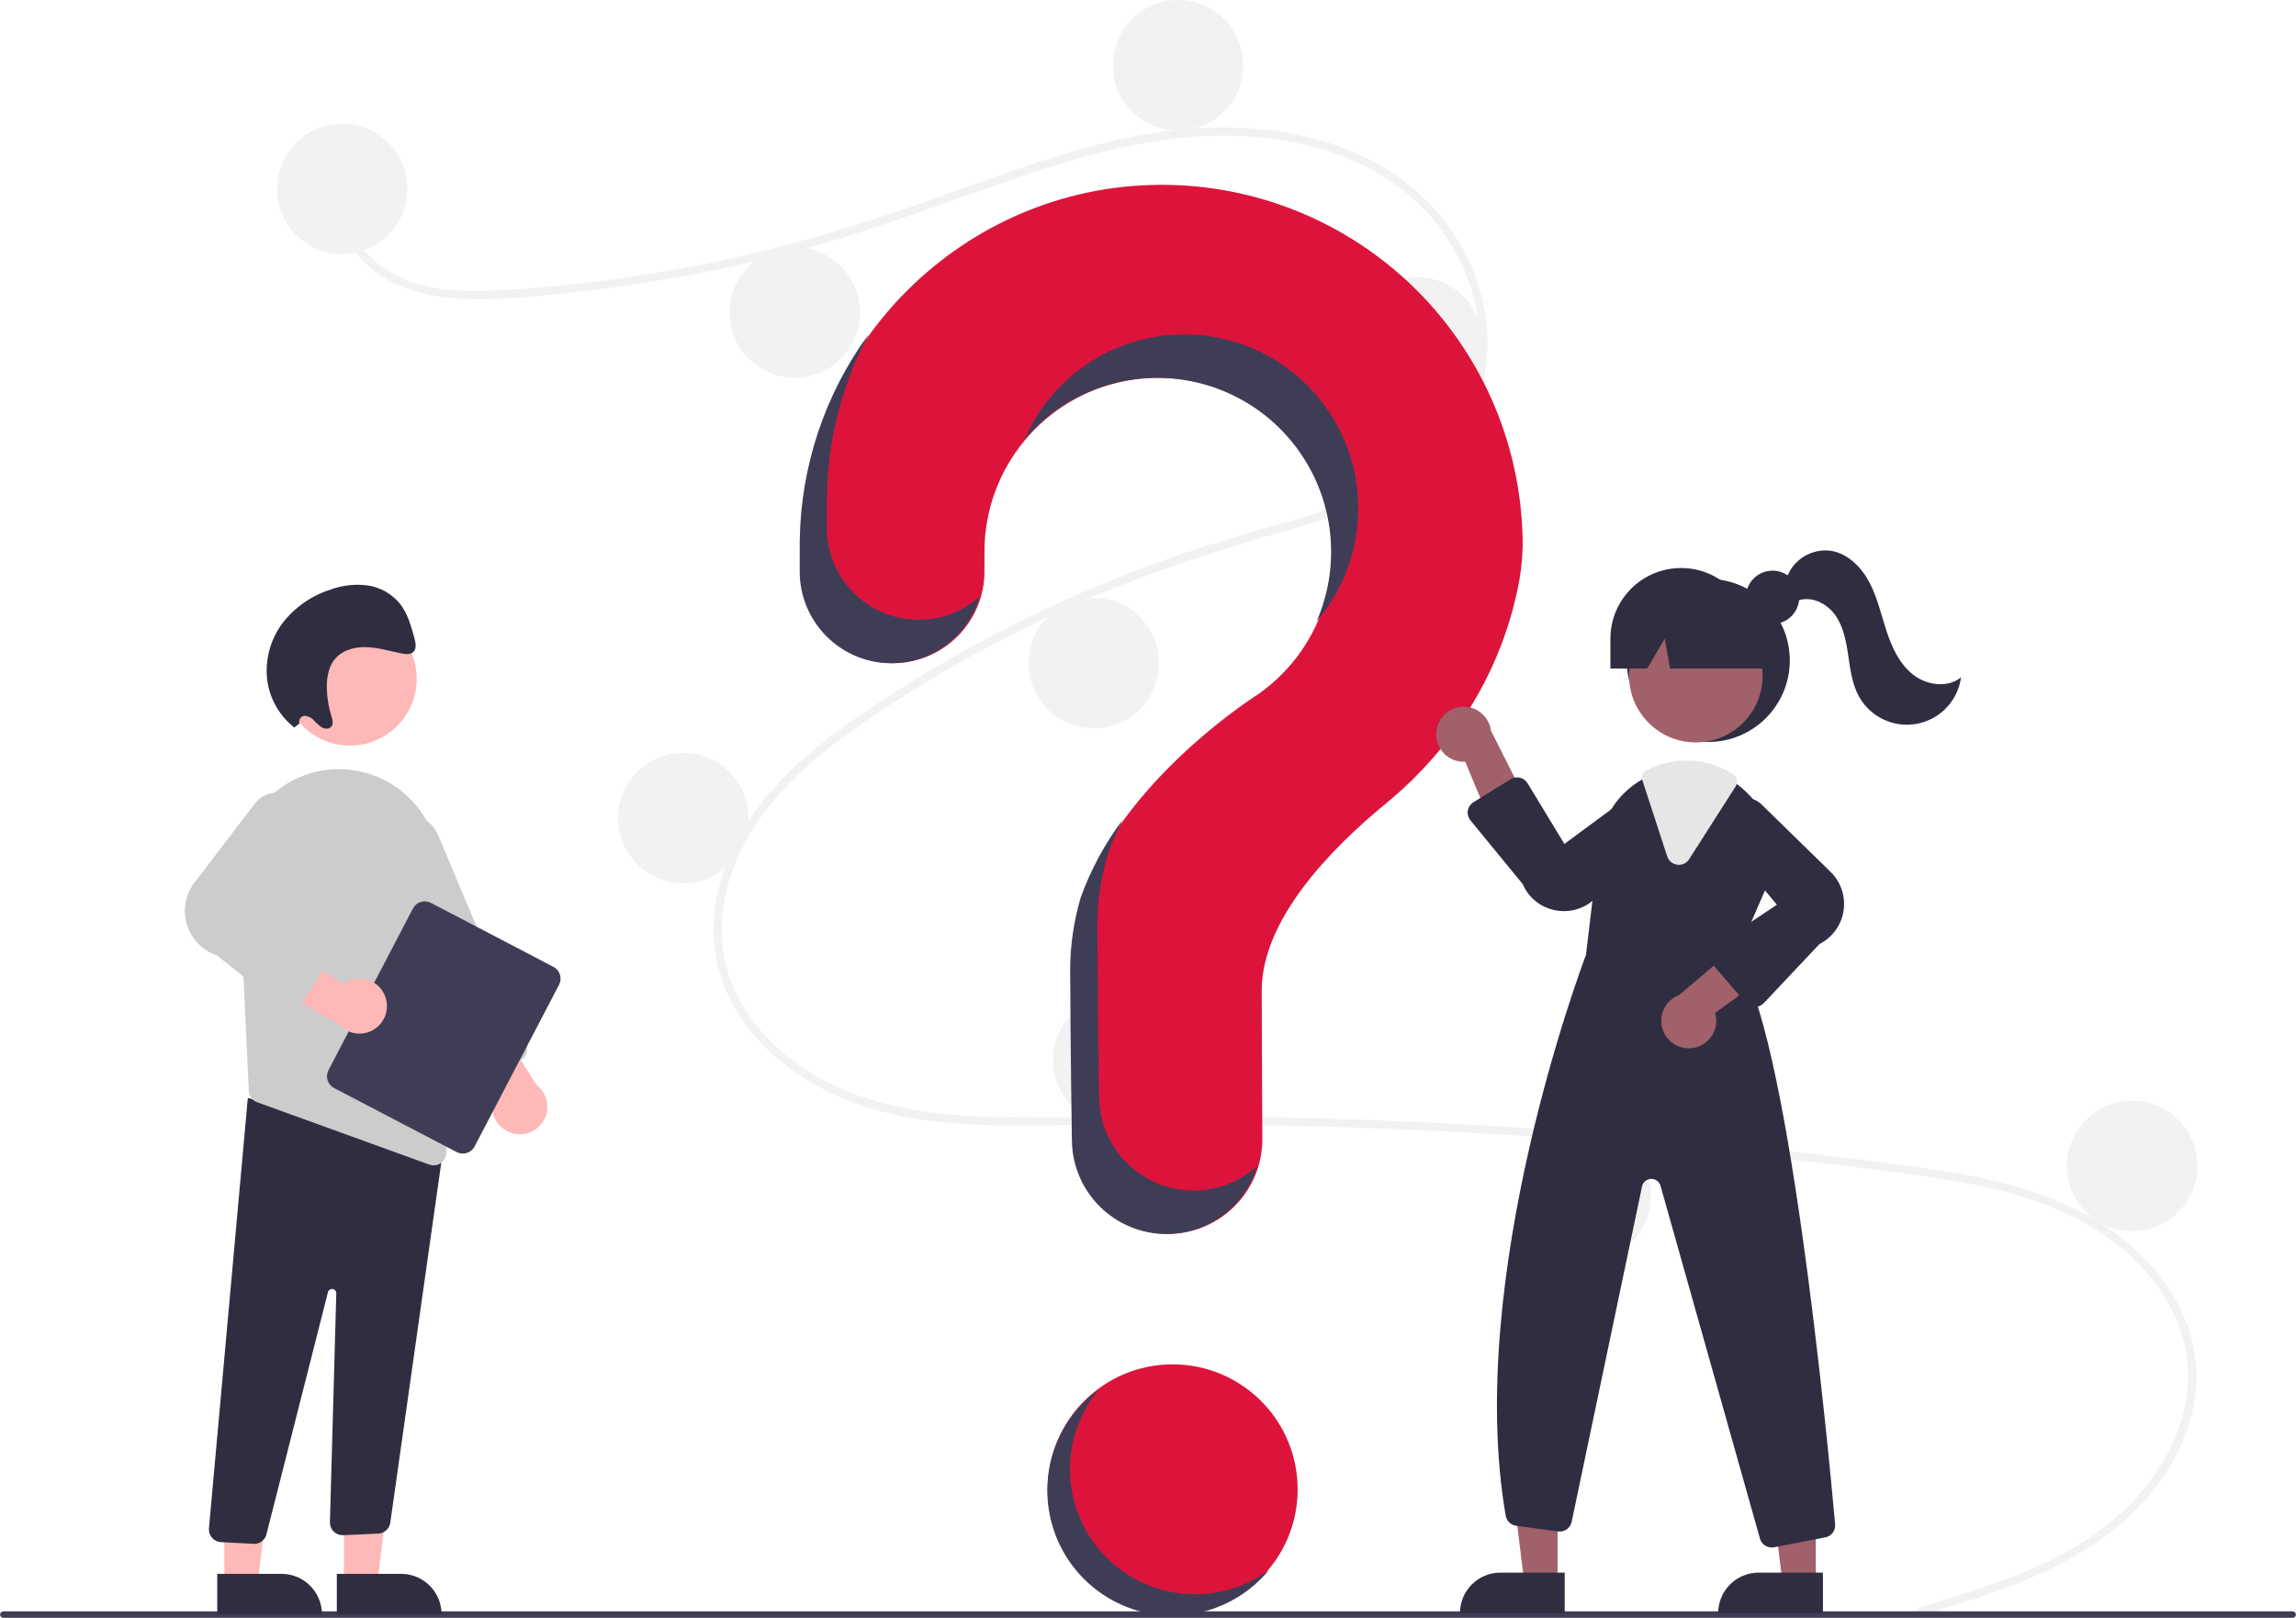
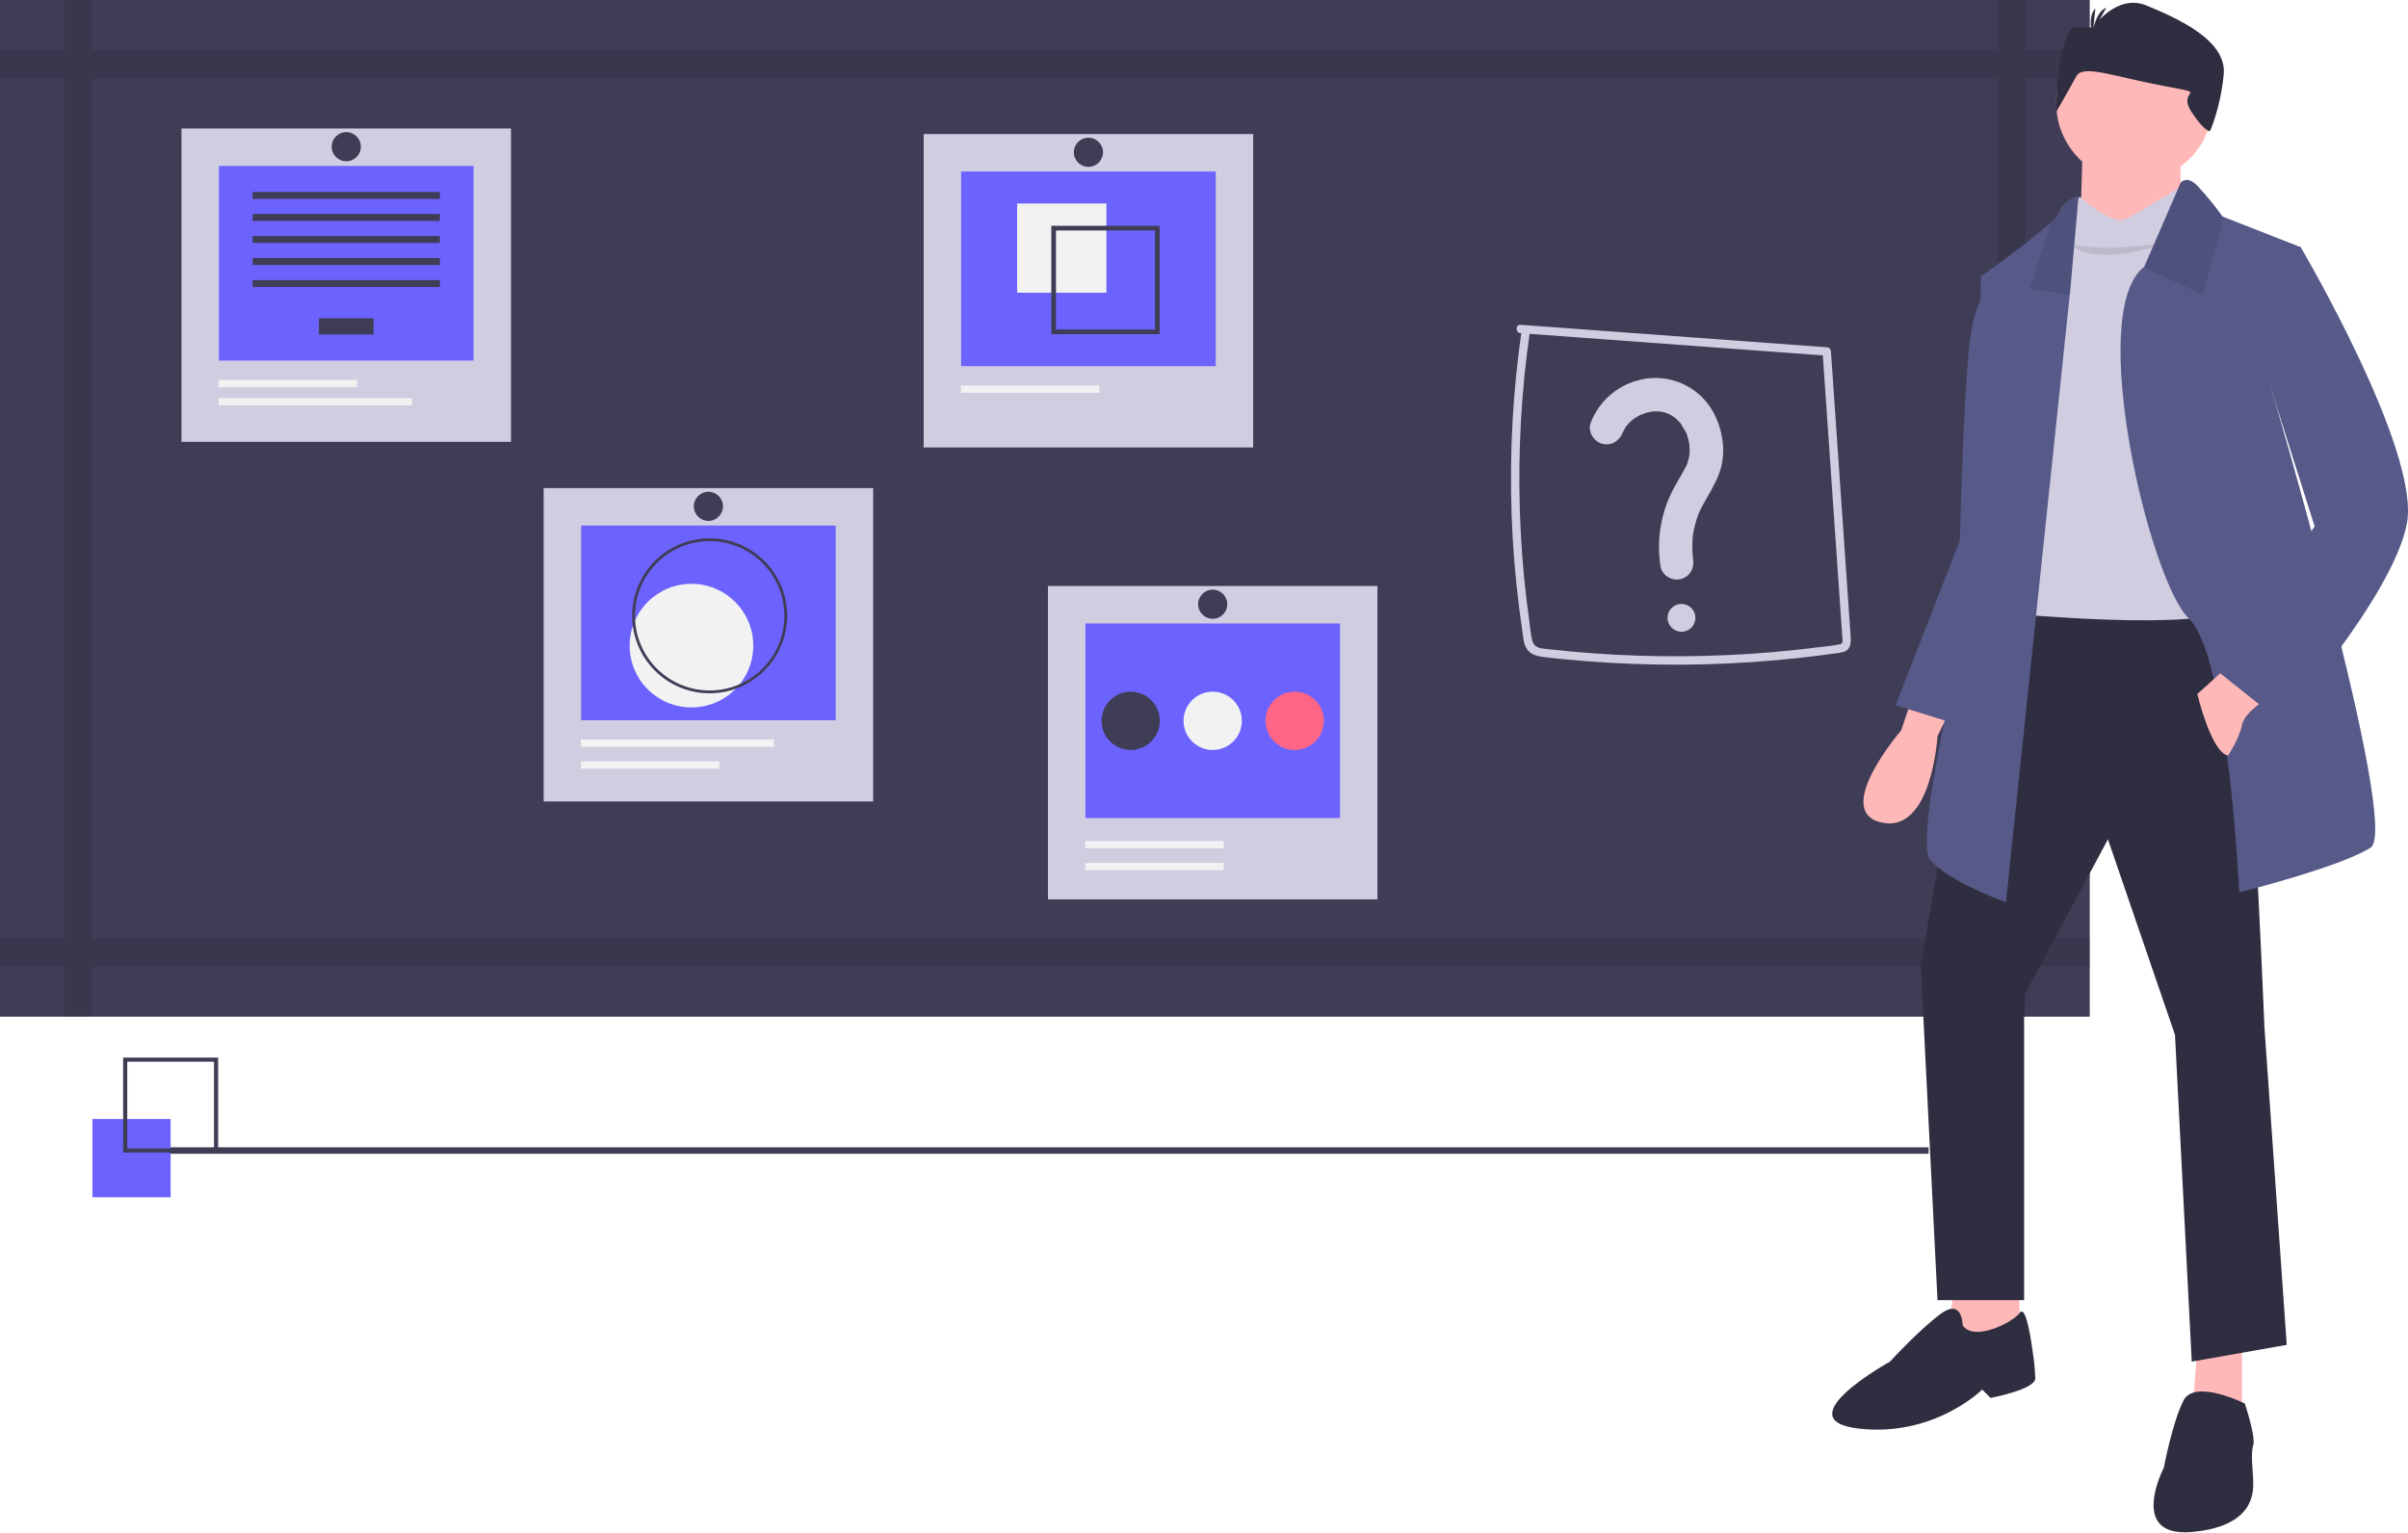
- <svg xmlns="http://www.w3.org/2000/svg" id="ef672dd0-2e16-4c9d-8107-606b55e40777" data-name="Layer 1" width="844.675" height="595.262" viewBox="0 0 844.675 595.262">
-   <circle cx="431.393" cy="548" r="46" fill="#dc143c" />
-   <path d="M883.862,743.785c25.735-7.729,53.094-15.788,73.503-34.161,18.238-16.418,30.55-41.489,22.995-66.112-7.54-24.572-30.124-40.956-53.442-49.105-13.225-4.622-27.061-7.186-40.891-9.2-15.035-2.19-30.136-3.984-45.23-5.71q-91.677-10.486-184.044-12.811c-30.385-.765-60.764-.747-91.152-.306-27.139.394-55.722.384-80.899-11.151-19.578-8.97-37.348-25.289-42.803-46.734-6.297-24.755,5.318-49.964,21.98-67.892,8.783-9.45,19.047-17.404,29.636-24.717,11.487-7.934,23.375-15.306,35.521-22.188a494.634,494.634,0,0,1,74.767-34.468c12.746-4.634,25.68-8.633,38.728-12.321,11.017-3.115,22.068-6.234,32.716-10.477,20.583-8.204,40.161-22.1,45.395-44.881,4.96-21.591-3.403-45.031-18.065-61.071-16.963-18.557-42.539-26.692-67.06-28.008-27.528-1.478-54.422,5.412-80.297,14.156-27.597,9.326-54.599,20.049-82.778,27.603a556.958,556.958,0,0,1-85.196,15.837c-14.082,1.5-28.59,3.193-42.756,2.045-11.872-.962-23.684-4.454-32.434-12.88-7.503-7.225-11.972-17.154-10.435-27.632.279-1.903,3.17-1.094,2.893.798-1.87,12.755,6.8,24.509,17.484,30.529,12.348,6.958,27.374,6.968,41.122,6.172a537.825,537.825,0,0,0,88.515-12.796c28.593-6.531,56.164-15.866,83.704-25.839,26.156-9.472,52.897-18.716,80.84-20.767,24.246-1.78,49.752,1.752,70.874,14.423,18.564,11.136,32.215,29.707,36.565,51.018,4.25,20.825-1.636,41.785-17.4,56.317-16.321,15.046-38.701,21.479-59.557,27.404-26.452,7.514-52.337,16.298-77.392,27.703a485.824,485.824,0,0,0-72.8,40.928c-22.246,15.202-44.201,34.331-51.237,61.451-3.277,12.633-2.672,26.032,2.812,37.965,4.876,10.61,12.907,19.535,22.262,26.419,22.321,16.424,50.453,19.797,77.414,20.132,30.281.377,60.564-.645,90.855-.148q92.599,1.52,184.819,11.273,23.108,2.446,46.158,5.407c13.822,1.776,27.69,3.541,41.278,6.695,24.162,5.608,47.674,16.392,62.692,36.878a61.319,61.319,0,0,1,11.947,30.446c1.051,11.524-1.77,23.069-6.98,33.321-11.532,22.69-33.134,37.123-56.073,46.605-12.287,5.079-25.032,8.926-37.752,12.746-1.853.557-2.645-2.338-.798-2.893Z" transform="translate(-177.6623 -152.3692)" fill="#f2f2f2" />
-   <circle cx="125.893" cy="69.5" r="24" fill="#f2f2f2" />
-   <circle cx="292.393" cy="115" r="24" fill="#f2f2f2" />
-   <circle cx="433.393" cy="24" r="24" fill="#f2f2f2" />
-   <circle cx="521.393" cy="126" r="24" fill="#f2f2f2" />
-   <circle cx="402.393" cy="244" r="24" fill="#f2f2f2" />
-   <circle cx="251.393" cy="301" r="24" fill="#f2f2f2" />
-   <circle cx="411.393" cy="390" r="24" fill="#f2f2f2" />
-   <circle cx="583.393" cy="440" r="24" fill="#f2f2f2" />
-   <circle cx="784.393" cy="429" r="24" fill="#f2f2f2" />
-   <path d="M604.128,220.373c-71.892.508-130.756,58.93-131.777,130.816-.009.664-.014,5.33-.013,11.434a33.748,33.748,0,0,0,33.744,33.746h0a33.769,33.769,0,0,0,33.761-33.798c-.003-4.152-.006-7.026-.006-7.202a64,64,0,1,1,98.52,53.879l.012.014s-48.028,30.92-62.671,73.335l.012.003a94.004,94.004,0,0,0-3.874,26.768c0,3.725.219,36.321.643,62.778a34.786,34.786,0,0,0,34.79,34.222h0a34.796,34.796,0,0,0,34.794-35.011c-.147-24.229-.227-52.442-.227-54.489,0-26.045,25.125-51.995,45.764-68.917,23.766-19.487,40.868-46.043,47.737-75.999a86.762,86.762,0,0,0,2.499-18.834A132.75,132.75,0,0,0,604.128,220.373Z" transform="translate(-177.6623 -152.3692)" fill="#dc143c" />
-   <path d="M1021.147,747.631H178.853a1.191,1.191,0,0,1,0-2.381h842.294a1.191,1.191,0,0,1,0,2.381Z" transform="translate(-177.6623 -152.3692)" fill="#3f3d56" />
-   <circle cx="628.449" cy="242.996" r="30" fill="#2f2e41" />
-   <polygon points="573.012 582.129 560.753 582.129 554.92 534.841 573.015 534.841 573.012 582.129" fill="#a0616a" />
-   <path d="M551.996,578.626h23.644a0,0,0,0,1,0,0v14.887a0,0,0,0,1,0,0H537.109a0,0,0,0,1,0,0v0A14.887,14.887,0,0,1,551.996,578.626Z" fill="#2f2e41" />
-   <polygon points="668.012 582.129 655.753 582.129 649.92 534.841 668.015 534.841 668.012 582.129" fill="#a0616a" />
-   <path d="M646.996,578.626h23.644a0,0,0,0,1,0,0v14.887a0,0,0,0,1,0,0H632.109a0,0,0,0,1,0,0v0A14.887,14.887,0,0,1,646.996,578.626Z" fill="#2f2e41" />
-   <circle cx="623.89" cy="248.61" r="24.561" fill="#a0616a" />
-   <path d="M816.191,504.775l10.99-25.25a31.383,31.383,0,0,0-6.95-35.6,31.873,31.873,0,0,0-3.07-2.67,30.935,30.935,0,0,0-18.99-6.57,32.179,32.179,0,0,0-13.4,2.98c-.36.16-.71.33-1.07.5-.69.33-1.37.69-2.03,1.06a31.678,31.678,0,0,0-15.7,23.88l-4.85,40.64c-1.22,3.19-44.74,118.39-29.52,206.34a4.467,4.467,0,0,0,3.82,3.67l15.43,2.1a4.497,4.497,0,0,0,5.01-3.53l25.89-123.41a3.503,3.503,0,0,1,6.8-.23l36.58,129.78a4.471,4.471,0,0,0,4.31,3.28,5.122,5.122,0,0,0,.87-.08l18.85-3.63a4.471,4.471,0,0,0,3.63-4.81C850.021,682.335,835.301,527.605,816.191,504.775Z" transform="translate(-177.6623 -152.3692)" fill="#2f2e41" />
-   <path d="M706.102,421.419A10.056,10.056,0,0,0,716.696,432.623l13.729,32.992,10.385-15.394-14.629-28.97a10.11,10.11,0,0,0-20.079.169Z" transform="translate(-177.6623 -152.3692)" fill="#a0616a" />
-   <path d="M800.19,537.996a10.056,10.056,0,0,0,8.427-12.913l28.885-21.038-17.39-6.512-24.764,20.977a10.11,10.11,0,0,0,4.842,19.487Z" transform="translate(-177.6623 -152.3692)" fill="#a0616a" />
-   <path d="M753.102,487.61a17.057,17.057,0,0,1-3.298-.325,16.305,16.305,0,0,1-11.948-9.616l-19.234-23.453a4.501,4.501,0,0,1,1.111-6.681l13.684-8.471a4.5,4.5,0,0,1,6.215,1.49l13.556,22.334L779.15,443.702A9.721,9.721,0,0,1,790.46,459.264l-25.912,23.637A16.253,16.253,0,0,1,753.102,487.61Z" transform="translate(-177.6623 -152.3692)" fill="#2f2e41" />
-   <path d="M823.252,522.883c-.035,0-.071,0-.106-.001a4.508,4.508,0,0,1-3.311-1.57l-12.166-14.193a4.5,4.5,0,0,1,.92-6.673l22.781-15.188-20.638-24.812a9.721,9.721,0,0,1,14.887-12.183l25.084,24.513a16.525,16.525,0,0,1-3.675,26.94l-20.501,21.754A4.507,4.507,0,0,1,823.252,522.883Z" transform="translate(-177.6623 -152.3692)" fill="#2f2e41" />
-   <path d="M795.307,470.584a4.632,4.632,0,0,1-.584-.037,4.461,4.461,0,0,1-3.71-3.069l-9.142-28.029a3.083,3.083,0,0,1,1.594-3.725l.297-.14c.269-.128.535-.254.807-.375a32.574,32.574,0,0,1,13.603-3.023,31.327,31.327,0,0,1,17.161,5.157,3.13,3.13,0,0,1,.901,4.294L799.084,468.504A4.455,4.455,0,0,1,795.307,470.584Z" transform="translate(-177.6623 -152.3692)" fill="#e6e6e6" />
-   <circle cx="652.101" cy="219.786" r="9.817" fill="#2f2e41" />
-   <path d="M796.111,361.365h0a26,26,0,0,0-26,26v11h13.529l6.471-11,1.941,11h41.059l-11-11A26,26,0,0,0,796.111,361.365Z" transform="translate(-177.6623 -152.3692)" fill="#2f2e41" />
-   <path d="M834.809,365.431a15.15,15.15,0,0,1,16.481-10.396c6.256,1.046,11.202,6.075,14.149,11.691s4.308,11.903,6.289,17.928,4.791,12.084,9.793,15.984,12.677,4.958,17.59.946a20.118,20.118,0,0,1-37.477,7.181c-2.592-4.612-3.261-10.017-4.03-15.251s-1.767-10.65-4.862-14.94-8.888-7.093-13.804-5.139Z" transform="translate(-177.6623 -152.3692)" fill="#2f2e41" />
-   <path d="M515.609,380.408h0a33.748,33.748,0,0,1-33.744-33.746c-0-6.104.004-10.771.013-11.434a131.507,131.507,0,0,1,15.359-59.909,131.803,131.803,0,0,0-25.359,75.909c-.009.664-.014,5.33-.013,11.434a33.748,33.748,0,0,0,33.744,33.746h0A33.773,33.773,0,0,0,538.097,371.817,33.622,33.622,0,0,1,515.609,380.408Z" transform="translate(-177.6623 -152.3692)" fill="#3f3d56" />
-   <path d="M606.415,291.478a64.004,64.004,0,0,1,55.659,89.413,63.997,63.997,0,1,0-107.426-66.985A63.871,63.871,0,0,1,606.415,291.478Z" transform="translate(-177.6623 -152.3692)" fill="#3f3d56" />
-   <path d="M616.797,590.408h0a34.787,34.787,0,0,1-34.79-34.222c-.423-26.456-.643-59.052-.643-62.778a94.004,94.004,0,0,1,3.874-26.768l-.012-.003a95.069,95.069,0,0,1,5.494-12.701,110.047,110.047,0,0,0-15.494,28.701l.012.003a94.004,94.004,0,0,0-3.874,26.768c0,3.725.219,36.321.643,62.778a34.787,34.787,0,0,0,34.79,34.222h0a34.803,34.803,0,0,0,33.402-25.048A34.66,34.66,0,0,1,616.797,590.408Z" transform="translate(-177.6623 -152.3692)" fill="#3f3d56" />
-   <polygon points="126.541 582.585 138.8 582.584 144.633 535.296 126.538 535.297 126.541 582.585" fill="#ffb8b8" />
-   <path d="M301.576,731.451H340.107a0,0,0,0,1,0,0v14.887a0,0,0,0,1,0,0H316.463A14.887,14.887,0,0,1,301.576,731.451v0A0,0,0,0,1,301.576,731.451Z" transform="translate(464.0541 1325.404) rotate(179.9974)" fill="#2f2e41" />
-   <polygon points="82.541 582.585 94.8 582.584 100.633 535.296 82.538 535.297 82.541 582.585" fill="#ffb8b8" />
-   <path d="M257.576,731.451H296.107a0,0,0,0,1,0,0v14.887a0,0,0,0,1,0,0H272.463A14.887,14.887,0,0,1,257.576,731.451v0A0,0,0,0,1,257.576,731.451Z" transform="translate(376.0541 1325.406) rotate(179.9974)" fill="#2f2e41" />
-   <path d="M270.917,720.411l-11.975-.63a4.673,4.673,0,0,1-4.419-4.967l14.313-158.466,65.911,17.786,6.35-1.732L321.239,712.686a4.696,4.696,0,0,1-4.358,3.945l-12.909.601a4.674,4.674,0,0,1-4.931-4.796l2.339-84.196a1.558,1.558,0,0,0-3.083-.36L275.739,716.692a4.646,4.646,0,0,1-4.569,3.725C271.086,720.418,271.002,720.416,270.917,720.411Z" transform="translate(-177.6623 -152.3692)" fill="#2f2e41" />
-   <circle cx="128.742" cy="249.759" r="24.561" fill="#ffb8b8" />
-   <path d="M265.512,474.287l2.701,58.267.976,21.199a4.642,4.642,0,0,0,3.074,4.175l63.336,22.943a4.477,4.477,0,0,0,1.6.28,4.644,4.644,0,0,0,4.664-4.788L339.266,471.597A36.93,36.93,0,0,0,308.522,435.92c-.613-.093-1.236-.187-1.859-.27a36.249,36.249,0,0,0-29.165,9.441,37.236,37.236,0,0,0-11.986,29.196Z" transform="translate(-177.6623 -152.3692)" fill="#ccc" />
-   <path d="M365.855,569.245a10.064,10.064,0,0,1-5.369-15.227l-21.478-28.56,18.534-1.147,17.554,27.297a10.111,10.111,0,0,1-9.242,17.637Z" transform="translate(-177.6623 -152.3692)" fill="#ffb8b8" />
-   <path d="M350.753,548.85a4.644,4.644,0,0,1-2.541-2.518L315.854,469.237a12.463,12.463,0,1,1,22.984-9.647l32.358,77.095a4.679,4.679,0,0,1-2.5,6.118l-14.365,6.029a4.642,4.642,0,0,1-3.577.017Z" transform="translate(-177.6623 -152.3692)" fill="#ccc" />
-   <path d="M298.508,546.131,329.587,486.622a4.878,4.878,0,0,1,6.575-2.063l45.112,23.56a4.878,4.878,0,0,1,2.063,6.575l-31.079,59.509a4.878,4.878,0,0,1-6.575,2.063L300.571,552.706A4.878,4.878,0,0,1,298.508,546.131Z" transform="translate(-177.6623 -152.3692)" fill="#3f3d56" />
-   <path d="M319.351,518.943a10.064,10.064,0,0,0-15.517-4.46l-29.778-19.754-.051,18.57L302.29,529.21a10.111,10.111,0,0,0,17.06-10.267Z" transform="translate(-177.6623 -152.3692)" fill="#ffb8b8" />
-   <path d="M281.701,523.119l-24.337-19.278a17.163,17.163,0,0,1-7.823-27.135l22.097-28.96a10.096,10.096,0,0,1,17.13,10.284l-17.484,28.6,25.694,12.187a4.674,4.674,0,0,1,1.948,6.72l-10.372,16.414a4.682,4.682,0,0,1-3.167,2.111c-.026.004-.051.008-.077.012A4.696,4.696,0,0,1,281.701,523.119Z" transform="translate(-177.6623 -152.3692)" fill="#ccc" />
-   <path d="M287.845,418.574a2.135,2.135,0,0,1,1.856-2.819,4.93,4.93,0,0,1,3.476,1.715,13.833,13.833,0,0,0,3.071,2.637c1.188.599,2.8.514,3.477-.628.636-1.072.2-2.508-.185-3.753a36.907,36.907,0,0,1-1.63-9.77c-.111-3.7.411-7.562,2.46-10.448,2.644-3.725,7.371-5.139,11.845-5.036s8.875,1.484,13.307,2.357c1.53.301,3.328.456,4.352-.73,1.088-1.261.688-3.301.226-5.004-1.201-4.417-2.475-8.985-5.265-12.552a18.898,18.898,0,0,0-12.061-6.79,28.938,28.938,0,0,0-13.462,1.528,36.096,36.096,0,0,0-17.683,12.319,29.236,29.236,0,0,0-5.578,21.6,26.667,26.667,0,0,0,9.886,16.855Z" transform="translate(-177.6623 -152.3692)" fill="#2f2e41" />
-   <path d="M598.92,735.149a45.994,45.994,0,0,1-17.07-71.489,45.997,45.997,0,1,0,62.569,66.464A45.969,45.969,0,0,1,598.92,735.149Z" transform="translate(-177.6623 -152.3692)" fill="#3f3d56" />
+ <svg xmlns="http://www.w3.org/2000/svg" id="fd86286a-adcb-4d81-b7ed-f4cd333bf213" data-name="Layer 1" width="1036.899" height="660" viewBox="0 0 1036.899 660">
+   <rect x="45.029" y="494.17" width="785.452" height="2.785" fill="#3f3d56" />
+   <rect width="899.868" height="437.904" fill="#3f3d56" />
+   <path d="M981.419,153.685V141.655H953.749V120H941.718v21.655H121.251V120H109.22v21.655H81.551v12.03h27.67V524.219H81.551V536.249h27.67v21.655h12.03V536.249H941.718v21.655h12.03V536.249h27.67V524.219H953.749V153.685Zm-39.7,370.534H121.251V153.685H941.718Z" transform="translate(-81.55069 -120)" opacity="0.1" />
+   <rect x="397.739" y="57.746" width="141.887" height="134.967" fill="#d0cde1" />
+   <rect x="413.862" y="73.869" width="109.64" height="83.842" fill="#6c63ff" />
+   <rect x="437.989" y="87.648" width="38.437" height="38.437" fill="#f2f2f2" />
+   <path d="M534.253,217.259v46.674H580.927V217.259Zm44.649,44.649H536.278V219.284H578.903Z" transform="translate(-81.55069 -120)" fill="#3f3d56" />
+   <rect x="413.754" y="166.033" width="59.637" height="3.139" fill="#f2f2f2" />
+   <circle cx="468.682" cy="65.592" r="6.278" fill="#3f3d56" />
+   <rect x="451.252" y="252.409" width="141.887" height="134.967" fill="#d0cde1" />
+   <rect x="467.375" y="268.532" width="109.64" height="83.842" fill="#6c63ff" />
+   <rect x="467.266" y="362.266" width="59.637" height="3.139" fill="#f2f2f2" />
+   <rect x="467.266" y="371.682" width="59.637" height="3.139" fill="#f2f2f2" />
+   <circle cx="486.884" cy="310.476" r="12.555" fill="#3f3d56" />
+   <circle cx="522.195" cy="310.476" r="12.555" fill="#f2f2f2" />
+   <circle cx="557.506" cy="310.476" r="12.555" fill="#ff6584" />
+   <circle cx="522.195" cy="260.256" r="6.278" fill="#3f3d56" />
+   <rect x="234.102" y="210.238" width="141.887" height="134.967" fill="#d0cde1" />
+   <rect x="250.225" y="226.362" width="109.64" height="83.842" fill="#6c63ff" />
+   <circle cx="297.745" cy="278.082" r="26.619" fill="#f2f2f2" />
+   <path d="M387.141,418.614a33.374,33.374,0,1,1,33.374-33.374A33.412,33.412,0,0,1,387.141,418.614Zm0-65.534a32.16,32.16,0,1,0,32.16,32.16A32.197,32.197,0,0,0,387.141,353.079Z" transform="translate(-81.55069 -120)" fill="#3f3d56" />
+   <rect x="250.117" y="327.943" width="59.637" height="3.139" fill="#f2f2f2" />
+   <rect x="250.117" y="318.526" width="83.178" height="3.139" fill="#f2f2f2" />
+   <circle cx="305.045" cy="218.085" r="6.278" fill="#3f3d56" />
+   <rect x="78.153" y="55.339" width="141.887" height="134.967" fill="#d0cde1" />
+   <rect x="94.277" y="71.463" width="109.64" height="83.842" fill="#6c63ff" />
+   <rect x="137.303" y="137.099" width="23.587" height="6.99" fill="#3f3d56" />
+   <rect x="108.788" y="82.68" width="80.617" height="2.996" fill="#3f3d56" />
+   <rect x="108.788" y="92.165" width="80.617" height="2.996" fill="#3f3d56" />
+   <rect x="108.788" y="101.651" width="80.617" height="2.996" fill="#3f3d56" />
+   <rect x="108.788" y="111.137" width="80.617" height="2.996" fill="#3f3d56" />
+   <rect x="108.788" y="120.623" width="80.617" height="2.996" fill="#3f3d56" />
+   <rect x="94.168" y="163.627" width="59.637" height="3.139" fill="#f2f2f2" />
+   <rect x="94.168" y="171.474" width="83.178" height="3.139" fill="#f2f2f2" />
+   <circle cx="149.097" cy="63.186" r="6.278" fill="#3f3d56" />
+   <path d="M736.341,263.51l102.758,7.55L868.159,273.195l-1.805-1.805,5.457,78.941,2.729,39.47c.11,1.595.223,3.189.331,4.784.089,1.326.454,2.604-1.116,2.931-3.123.651-6.375.922-9.539,1.321q-9.647,1.217-19.337,2.049a490.06,490.06,0,0,1-77.704.487q-9.697-.71-19.361-1.808c-2.396-.272-5.37-.374-6.245-3.061-.902-2.77-1.057-5.919-1.465-8.794q-2.725-19.208-3.714-38.614a443.034,443.034,0,0,1,2.73-77.258q.581-4.707,1.269-9.399c.331-2.272-3.146-3.253-3.48-.959a446.737,446.737,0,0,0-4.459,80.001q.699,20.072,3.214,40.026.636,5.04,1.381,10.065c.396,2.666.494,5.809,2.08,8.1,1.531,2.21,4.101,2.919,6.627,3.256,3.215.429,6.452.736,9.679,1.051a489.844,489.844,0,0,0,80.634,1.193q10.142-.687,20.25-1.794,4.979-.546,9.946-1.194,2.431-.317,4.86-.656a22.375,22.375,0,0,0,4.467-.778c3.041-1.096,3.04-4.029,2.851-6.763l-.703-10.167-1.406-20.333-5.664-81.931-.703-10.167a1.858,1.858,0,0,0-1.805-1.805l-102.758-7.55-29.06-2.135c-2.317-.17-2.306,3.44,0,3.609Z" transform="translate(-81.55069 -120)" fill="#d0cde1" />
+   <path d="M780.378,306.118c.519-1.378-.786,1.59-.131.277.174-.349.337-.702.521-1.045a19.938,19.938,0,0,1,1.22-1.982c.443-.634,1.116-.879-.194.224a9.443,9.443,0,0,0,.76-.881,22.193,22.193,0,0,1,1.952-1.892c.495-.425,1.431-.786-.244.154.331-.186.639-.464.955-.677q.974-.655,2.008-1.212.517-.279,1.047-.532c.6-.287,1.6-.385-.29.098.811-.208,1.596-.591,2.407-.822q1.034-.294,2.091-.494c.629-.119,1.772-.029-.378.02.384-.009.778-.083,1.162-.109a21.941,21.941,0,0,1,2.329-.035c.388.015.773.053,1.161.077,1.287.077-1.947-.357-0.0.014a19.652,19.652,0,0,1,2.259.57,8.6,8.6,0,0,0,1.105.388l-.998-.43q.367.16.728.334a20.086,20.086,0,0,1,2.08,1.163c.334.213.653.445.98.667,1.027.699-1.377-1.176.08.101q.741.65,1.422,1.365.409.429.795.879c.433.504.764,1.426-.139-.226.827,1.511,1.86,2.882,2.639,4.441.664,1.329-.605-1.651-.101-.252.136.377.282.75.411,1.13q.385,1.141.665,2.314c.187.783.278,1.583.45,2.366-.473-2.157-.127-.909-.081-.323q.064.8.077,1.602.016,1.001-.049,2.002c-.025.391-.113.806-.108,1.196-.027-2.025.147-1.016.021-.336a22.682,22.682,0,0,1-.56,2.334q-.172.577-.374,1.143-.18.503-.38.998.582-1.355.093-.258c-1.993,3.987-4.477,7.704-6.437,11.704a53.402,53.402,0,0,0-4.68,32.162,7.222,7.222,0,0,0,3.317,4.314,7.371,7.371,0,0,0,5.562.728c4.069-1.317,5.668-4.869,5.041-8.879-.221-1.413.116,1.26-.029-.163-.062-.61-.124-1.219-.167-1.831q-.129-1.834-.105-3.674.02-1.576.152-3.148a9.33,9.33,0,0,1,.19-1.829c-.001.004-.233,1.451-.075.618.065-.344.111-.692.173-1.036a44.594,44.594,0,0,1,1.792-6.854c.173-.496.363-.986.545-1.478.482-1.3-.501,1.044.081-.215.52-1.123,1.057-2.231,1.649-3.318,2.485-4.565,5.295-8.842,7.106-13.752a28.856,28.856,0,0,0,1.602-12.03c-.67-8.419-4.239-16.96-10.892-22.411a28.407,28.407,0,0,0-25.097-5.719A30.007,30.007,0,0,0,766.457,302.28c-1.333,3.54,1.479,8.068,5.041,8.879,4.106.935,7.452-1.251,8.879-5.041Z" transform="translate(-81.55069 -120)" fill="#d0cde1" />
+   <path d="M805.596,392.116a6,6,0,1,0-6-6,6.068,6.068,0,0,0,6,6Z" transform="translate(-81.55069 -120)" fill="#d0cde1" />
+   <rect x="39.789" y="481.99" width="33.685" height="33.685" fill="#6c63ff" />
+   <path d="M175.477,616.426H134.574V575.523h40.903Zm-39.125-1.778h37.346V577.301H136.352Z" transform="translate(-81.55069 -120)" fill="#3f3d56" />
+   <path d="M905.026,420.156l-4.812,14.436s-30.076,34.888-8.421,39.7,24.061-37.294,24.061-37.294l6.015-12.03Z" transform="translate(-81.55069 -120)" fill="#ffb8b8" />
+   <path d="M938.711,245.717s-7.218-1.203-9.624,27.67-3.609,79.4-3.609,79.4L897.808,423.766l34.888,10.827,16.842-80.603Z" transform="translate(-81.55069 -120)" fill="#575a89" />
+   <polygon points="841.521 555.199 837.912 578.057 870.394 578.057 869.191 555.199 841.521 555.199" fill="#ffb8b8" />
+   <polygon points="946.185 580.463 943.778 611.742 965.433 614.148 965.433 578.057 946.185 580.463" fill="#ffb8b8" />
+   <path d="M936.305,376.847,908.635,535.648l7.218,144.364h37.294V548.881l36.091-67.37L1018.111,565.723l7.218,140.755,40.903-7.218L1056.608,562.114s-7.218-182.861-14.436-185.267S936.305,376.847,936.305,376.847Z" transform="translate(-81.55069 -120)" fill="#2f2e41" />
+   <path d="M926.681,690.839s0-12.03-9.624-4.812S895.402,706.478,895.402,706.478s-45.715,25.264-13.233,28.873,52.933-16.842,52.933-16.842l3.609,3.609s19.248-3.609,19.248-8.421a92.889,92.889,0,0,0-1.203-12.03s-2.53-20.406-5.476-16.218S931.493,698.057,926.681,690.839Z" transform="translate(-81.55069 -120)" fill="#2f2e41" />
+   <path d="M1048.187,724.524s-21.655-10.827-26.467-1.203-8.421,28.873-8.421,28.873S997.659,782.269,1025.329,779.863s26.467-18.045,26.467-21.655-1.203-12.03,0-15.639S1048.187,724.524,1048.187,724.524Z" transform="translate(-81.55069 -120)" fill="#2f2e41" />
+   <circle cx="919.116" cy="44.512" r="33.685" fill="#ffb8b8" />
+   <polygon points="896.86 60.753 895.657 104.062 938.966 100.453 938.966 60.753 896.86 60.753" fill="#ffb8b8" />
+   <path d="M1022.923,198.799s-20.452,13.233-26.467,15.639-19.249-9.624-19.249-9.624-3.609,2.406-3.609,4.812-2.406,12.03-2.406,12.03L942.32,316.696l2.406,67.37s87.821,8.421,97.446-2.406-4.812-166.018-4.812-166.018Z" transform="translate(-81.55069 -120)" fill="#d0cde1" />
+   <path d="M1016.908,224.062s-32.482,12.03-43.309,1.203C973.599,225.265,989.238,228.874,1016.908,224.062Z" transform="translate(-81.55069 -120)" opacity="0.1" />
+   <path d="M1102.323,485.12c-13.233,8.421-56.542,19.249-56.542,19.249s-4.728-101.837-21.655-117.897c-16.83-15.988-44.308-131.251-19.597-151.293a3.703,3.703,0,0,1,.349-.289l15.639-36.091s2.406-3.609,7.218,1.203a131.366,131.366,0,0,1,10.827,13.233l.686.277,32.999,12.957-13.233,58.949S1115.557,476.699,1102.323,485.12Z" transform="translate(-81.55069 -120)" fill="#575a89" />
+   <path d="M1039.248,213.512l-9.107,33.408-25.613-11.742a3.703,3.703,0,0,1,.349-.289l15.639-36.091s2.406-3.609,7.218,1.203a131.366,131.366,0,0,1,10.827,13.233Z" transform="translate(-81.55069 -120)" opacity="0.1" />
+   <path d="M976.606,204.212l-3.609,40.903-.192,1.865L945.328,508.579s-24.061-8.421-32.482-18.045,19.249-116.694,19.249-116.694l2.406-134.74s21.342-15.026,30.064-23.279c2.045-1.925,3.393-3.477,3.621-4.391C969.388,206.618,976.606,204.212,976.606,204.212Z" transform="translate(-81.55069 -120)" fill="#575a89" />
+   <path d="M976.606,204.212l-3.609,40.903-.192,1.865-17.252-2.466,9.011-28.692c2.045-1.925,3.393-3.477,3.621-4.391C969.388,206.618,976.606,204.212,976.606,204.212Z" transform="translate(-81.55069 -120)" opacity="0.1" />
+   <path d="M1040.969,406.923l-13.233,12.03s6.015,25.264,13.233,26.467c0,0,4.812-7.218,6.015-13.233s12.03-12.03,12.03-12.03Z" transform="translate(-81.55069 -120)" fill="#ffb8b8" />
+   <path d="M1056.608,224.062l15.639,2.406s51.73,87.821,45.715,119.1-54.136,85.415-54.136,85.415l-30.076-24.061,44.512-60.152L1055.405,274.59Z" transform="translate(-81.55069 -120)" fill="#575a89" />
+   <path d="M966.906,168.296s0-29.707,7.219-36.458h8.663s10.107-14.853,23.101-9.452,34.651,14.853,33.207,29.707-5.946,24.45-5.946,24.45-2.406,0-7.769-8.075c-7.166-10.79,9.385-7.427-12.272-11.478s-34.651-9.452-37.538-4.051S966.906,168.296,966.906,168.296Z" transform="translate(-81.55069 -120)" fill="#2f2e41" />
+   <path d="M982.645,133.854s1.154-8.682,5.903-10.551Z" transform="translate(-81.55069 -120)" fill="#2f2e41" />
+   <path d="M982.624,135.64s-2.41-8.42,1.198-12.031Z" transform="translate(-81.55069 -120)" fill="#2f2e41" />
</svg>
